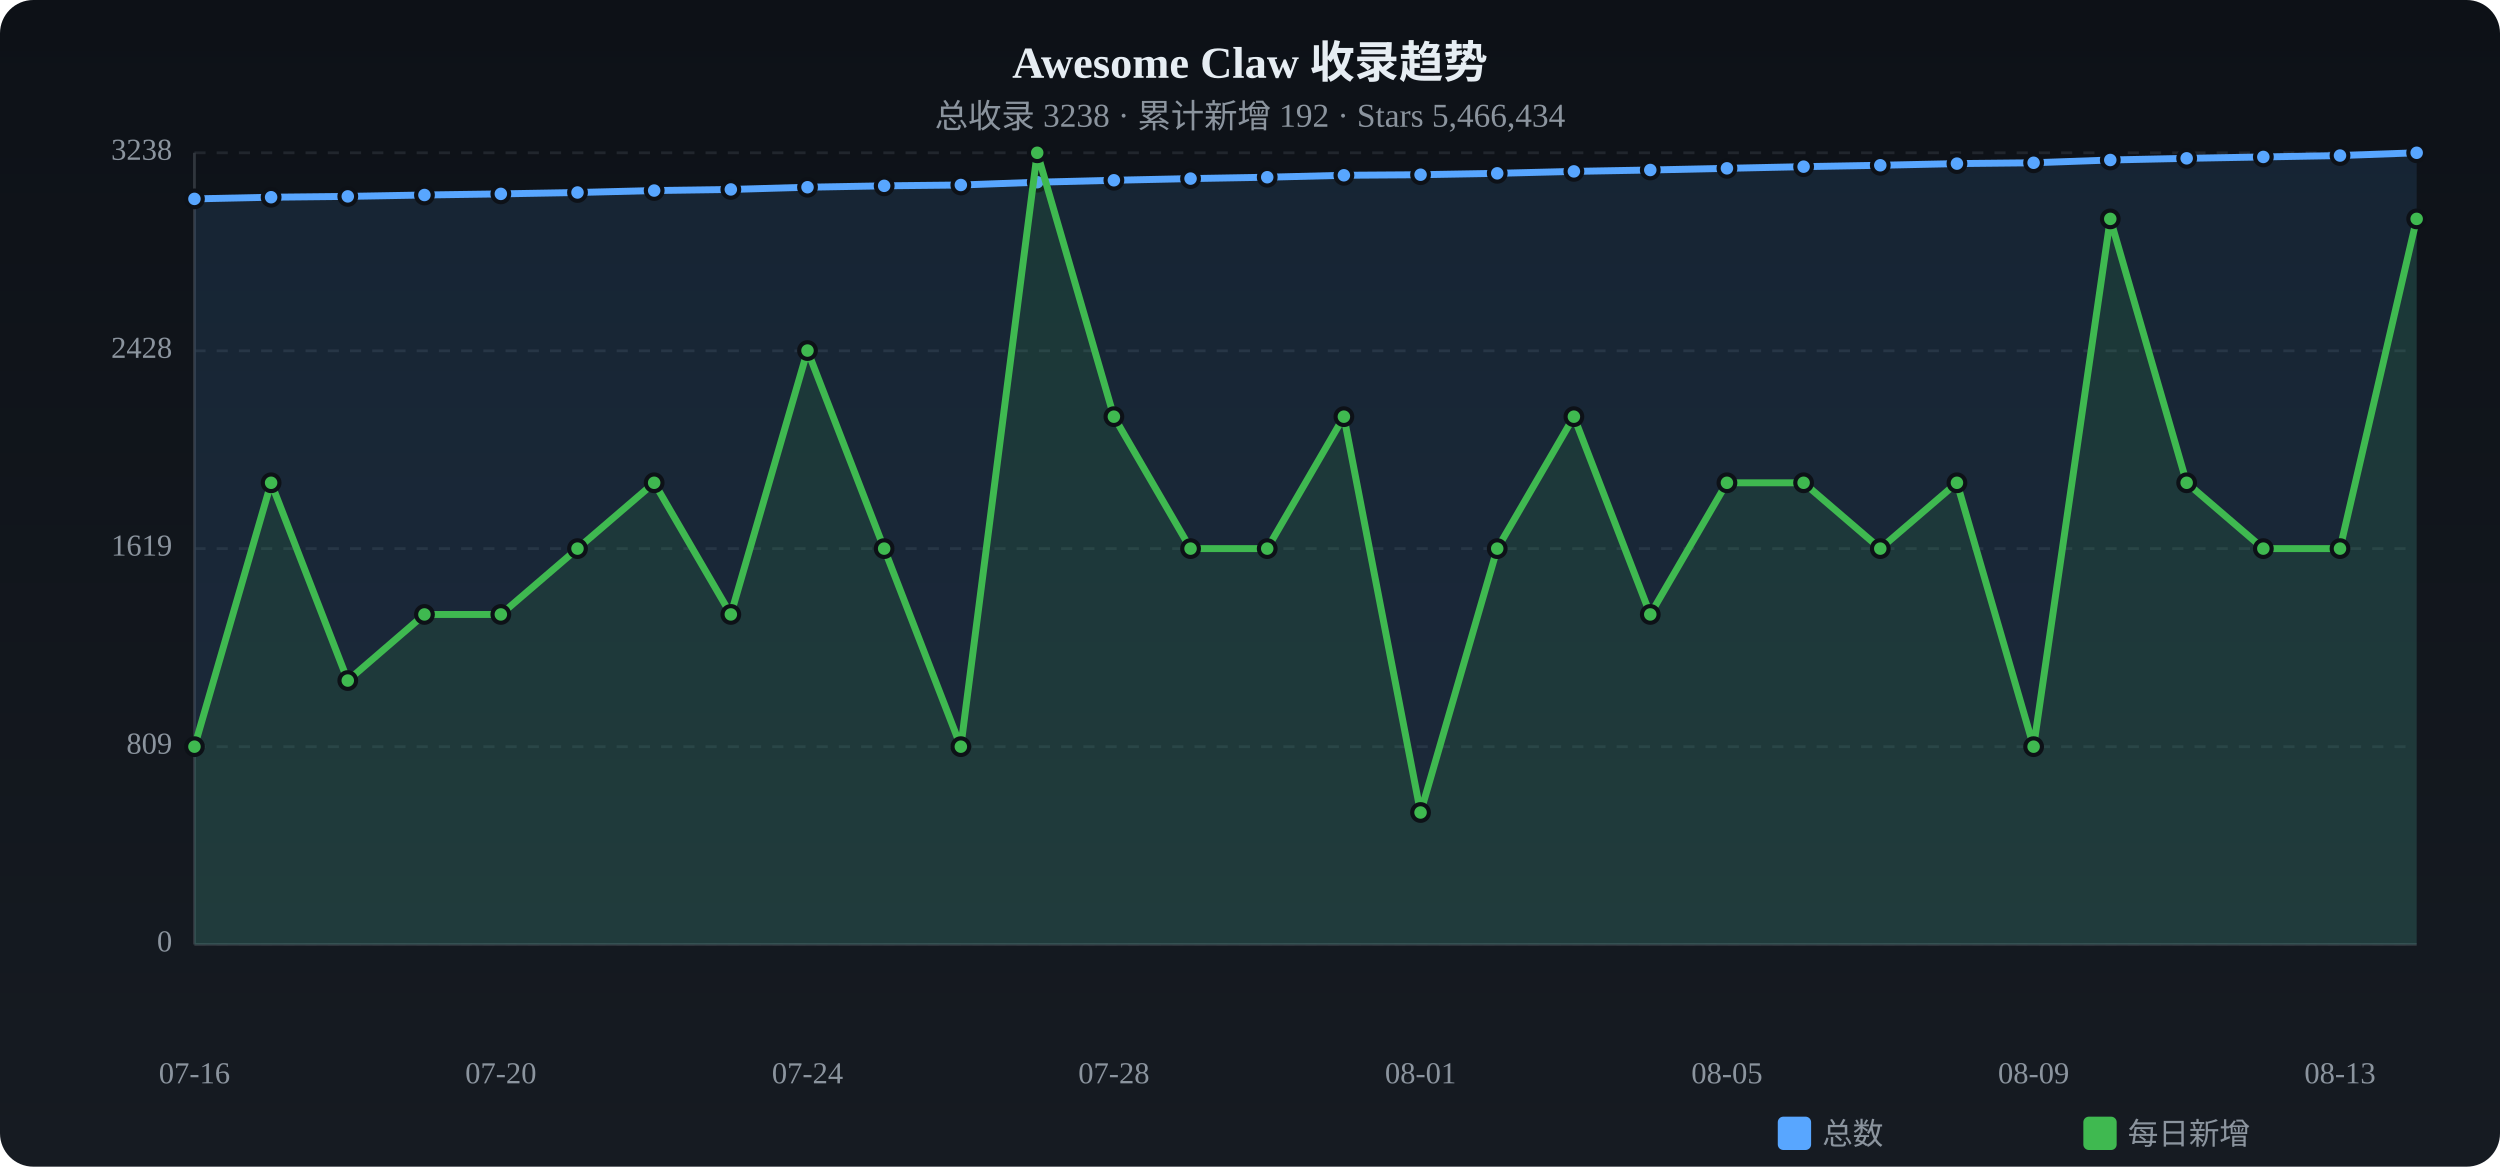
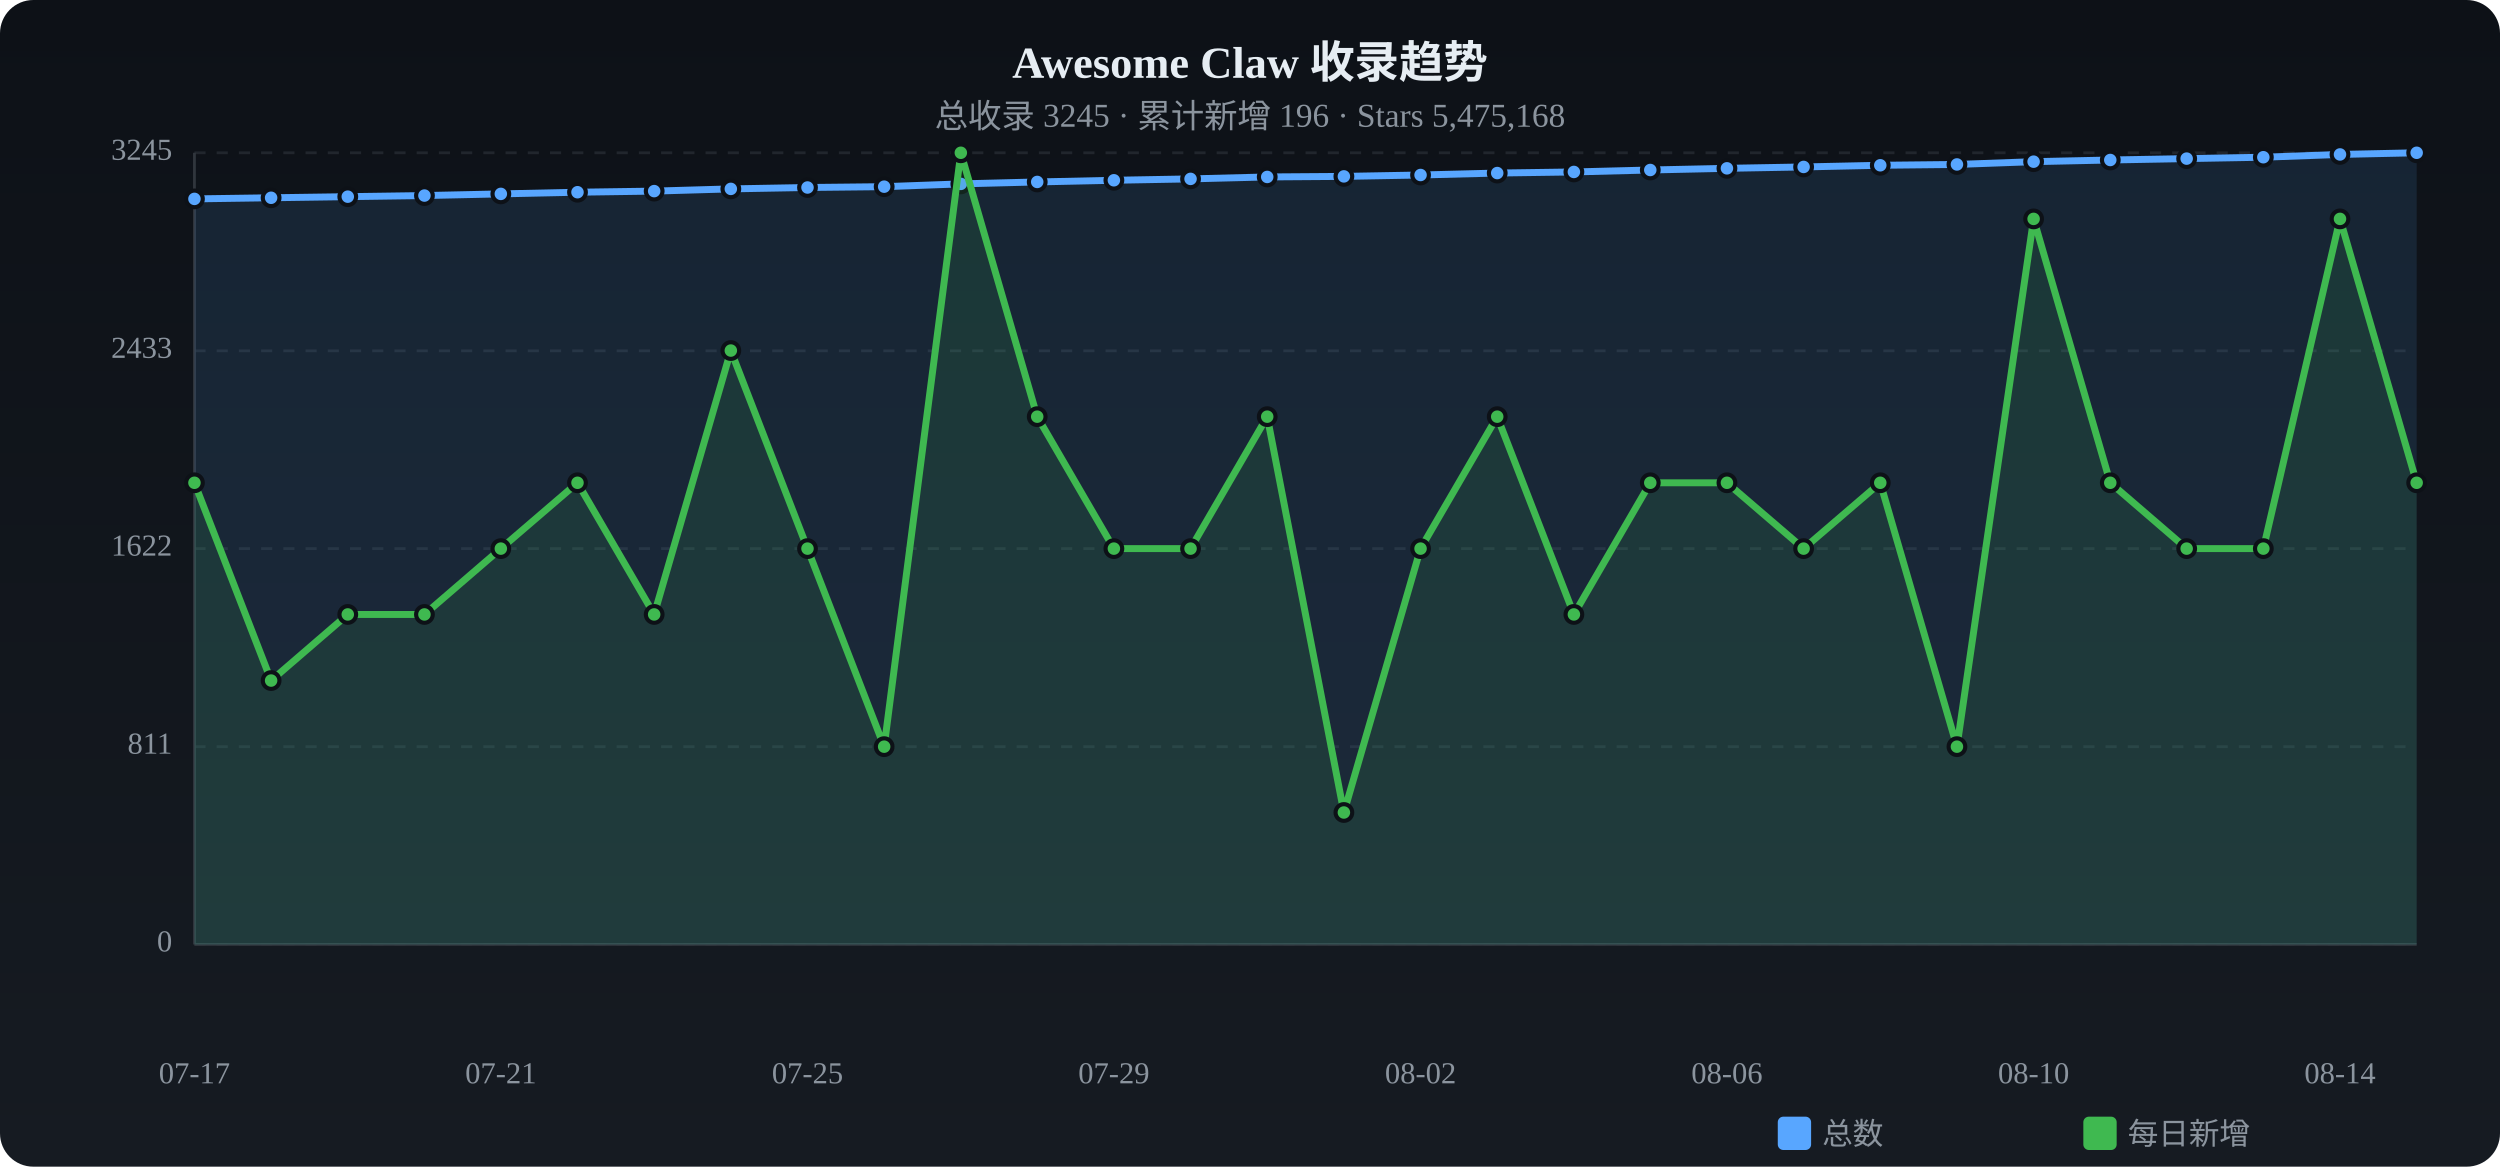
<svg xmlns="http://www.w3.org/2000/svg" viewBox="0 0 900 420" width="900" height="420">
  <defs>
    <linearGradient id="tbg" x1="0%" y1="0%" x2="0%" y2="100%">
      <stop offset="0%" stop-color="#0d1117" />
      <stop offset="100%" stop-color="#161b22" />
    </linearGradient>
  </defs>
  <rect width="900" height="420" rx="12" fill="url(#tbg)" />
  <text x="450.0" y="28" text-anchor="middle" fill="#e6edf3" font-size="16" font-weight="bold">Awesome Claw 收录趋势</text>
-   <text x="450.0" y="46" text-anchor="middle" fill="#8b949e" font-size="12">总收录 3238 · 累计新增 192 · Stars 5,466,434</text>
+   <text x="450.0" y="46" text-anchor="middle" fill="#8b949e" font-size="12">总收录 3245 · 累计新增 196 · Stars 5,475,168</text>
  <text x="62" y="340.0" text-anchor="end" fill="#8b949e" font-size="11" dominant-baseline="middle">0</text>
  <line x1="70" y1="340.0" x2="870" y2="340.0" stroke="#21262d" stroke-dasharray="4 4" />
-   <text x="62" y="268.8" text-anchor="end" fill="#8b949e" font-size="11" dominant-baseline="middle">809</text>
+   <text x="62" y="268.8" text-anchor="end" fill="#8b949e" font-size="11" dominant-baseline="middle">811</text>
  <line x1="70" y1="268.8" x2="870" y2="268.8" stroke="#21262d" stroke-dasharray="4 4" />
-   <text x="62" y="197.5" text-anchor="end" fill="#8b949e" font-size="11" dominant-baseline="middle">1619</text>
+   <text x="62" y="197.5" text-anchor="end" fill="#8b949e" font-size="11" dominant-baseline="middle">1622</text>
  <line x1="70" y1="197.5" x2="870" y2="197.5" stroke="#21262d" stroke-dasharray="4 4" />
-   <text x="62" y="126.3" text-anchor="end" fill="#8b949e" font-size="11" dominant-baseline="middle">2428</text>
+   <text x="62" y="126.3" text-anchor="end" fill="#8b949e" font-size="11" dominant-baseline="middle">2433</text>
  <line x1="70" y1="126.3" x2="870" y2="126.3" stroke="#21262d" stroke-dasharray="4 4" />
-   <text x="62" y="55.0" text-anchor="end" fill="#8b949e" font-size="11" dominant-baseline="middle">3238</text>
+   <text x="62" y="55.0" text-anchor="end" fill="#8b949e" font-size="11" dominant-baseline="middle">3245</text>
  <line x1="70" y1="55.0" x2="870" y2="55.0" stroke="#21262d" stroke-dasharray="4 4" />
  <line x1="70" y1="55" x2="70" y2="340" stroke="#30363d" />
  <line x1="70" y1="340" x2="870" y2="340" stroke="#30363d" />
-   <path d="M70.0,71.6 L97.6,71.0 L125.2,70.7 L152.8,70.2 L180.3,69.8 L207.9,69.3 L235.5,68.6 L263.1,68.2 L290.7,67.4 L318.3,66.9 L345.9,66.6 L373.4,65.6 L401.0,64.9 L428.6,64.3 L456.2,63.8 L483.8,63.1 L511.4,62.9 L539.0,62.4 L566.6,61.7 L594.1,61.2 L621.7,60.6 L649.3,60.0 L676.9,59.5 L704.5,58.9 L732.1,58.6 L759.7,57.6 L787.2,57.0 L814.8,56.5 L842.4,56.0 L870.0,55.0 L870.0,340 L70.0,340 Z" fill="#58a6ff" opacity="0.12" />
-   <polyline points="70.0,71.6 97.6,71.0 125.2,70.7 152.8,70.2 180.3,69.8 207.9,69.3 235.5,68.6 263.1,68.2 290.7,67.4 318.3,66.9 345.9,66.6 373.4,65.6 401.0,64.9 428.6,64.3 456.2,63.8 483.8,63.1 511.4,62.9 539.0,62.4 566.6,61.7 594.1,61.2 621.7,60.6 649.3,60.0 676.9,59.5 704.5,58.9 732.1,58.6 759.7,57.6 787.2,57.0 814.8,56.5 842.4,56.0 870.0,55.0" fill="none" stroke="#58a6ff" stroke-width="2.5" stroke-linecap="round" stroke-linejoin="round" />
+   <path d="M70.0,71.6 L97.6,71.2 L125.2,70.8 L152.8,70.4 L180.3,69.8 L207.9,69.2 L235.5,68.8 L263.1,68.0 L290.7,67.5 L318.3,67.2 L345.9,66.2 L373.4,65.5 L401.0,64.9 L428.6,64.4 L456.2,63.7 L483.8,63.5 L511.4,63.0 L539.0,62.3 L566.6,61.9 L594.1,61.2 L621.7,60.6 L649.3,60.1 L676.9,59.5 L704.5,59.2 L732.1,58.2 L759.7,57.6 L787.2,57.1 L814.8,56.6 L842.4,55.6 L870.0,55.0 L870.0,340 L70.0,340 Z" fill="#58a6ff" opacity="0.12" />
+   <polyline points="70.0,71.6 97.6,71.2 125.2,70.8 152.8,70.4 180.3,69.8 207.9,69.2 235.5,68.8 263.1,68.0 290.7,67.5 318.3,67.2 345.9,66.2 373.4,65.5 401.0,64.9 428.6,64.4 456.2,63.7 483.8,63.5 511.4,63.0 539.0,62.3 566.6,61.9 594.1,61.2 621.7,60.6 649.3,60.1 676.9,59.5 704.5,59.2 732.1,58.2 759.7,57.6 787.2,57.1 814.8,56.6 842.4,55.6 870.0,55.0" fill="none" stroke="#58a6ff" stroke-width="2.5" stroke-linecap="round" stroke-linejoin="round" />
  <circle cx="70.0" cy="71.6" r="3" fill="#58a6ff" stroke="#0d1117" stroke-width="1.5" />
-   <circle cx="97.6" cy="71.0" r="3" fill="#58a6ff" stroke="#0d1117" stroke-width="1.5" />
-   <circle cx="125.2" cy="70.7" r="3" fill="#58a6ff" stroke="#0d1117" stroke-width="1.5" />
-   <circle cx="152.8" cy="70.2" r="3" fill="#58a6ff" stroke="#0d1117" stroke-width="1.5" />
+   <circle cx="97.6" cy="71.2" r="3" fill="#58a6ff" stroke="#0d1117" stroke-width="1.5" />
+   <circle cx="125.2" cy="70.8" r="3" fill="#58a6ff" stroke="#0d1117" stroke-width="1.5" />
+   <circle cx="152.8" cy="70.4" r="3" fill="#58a6ff" stroke="#0d1117" stroke-width="1.5" />
  <circle cx="180.3" cy="69.8" r="3" fill="#58a6ff" stroke="#0d1117" stroke-width="1.5" />
-   <circle cx="207.9" cy="69.3" r="3" fill="#58a6ff" stroke="#0d1117" stroke-width="1.5" />
-   <circle cx="235.5" cy="68.6" r="3" fill="#58a6ff" stroke="#0d1117" stroke-width="1.5" />
-   <circle cx="263.1" cy="68.2" r="3" fill="#58a6ff" stroke="#0d1117" stroke-width="1.5" />
-   <circle cx="290.7" cy="67.4" r="3" fill="#58a6ff" stroke="#0d1117" stroke-width="1.5" />
-   <circle cx="318.3" cy="66.9" r="3" fill="#58a6ff" stroke="#0d1117" stroke-width="1.5" />
-   <circle cx="345.9" cy="66.6" r="3" fill="#58a6ff" stroke="#0d1117" stroke-width="1.5" />
-   <circle cx="373.4" cy="65.6" r="3" fill="#58a6ff" stroke="#0d1117" stroke-width="1.5" />
+   <circle cx="207.9" cy="69.2" r="3" fill="#58a6ff" stroke="#0d1117" stroke-width="1.5" />
+   <circle cx="235.5" cy="68.8" r="3" fill="#58a6ff" stroke="#0d1117" stroke-width="1.5" />
+   <circle cx="263.1" cy="68.0" r="3" fill="#58a6ff" stroke="#0d1117" stroke-width="1.5" />
+   <circle cx="290.7" cy="67.5" r="3" fill="#58a6ff" stroke="#0d1117" stroke-width="1.5" />
+   <circle cx="318.3" cy="67.2" r="3" fill="#58a6ff" stroke="#0d1117" stroke-width="1.5" />
+   <circle cx="345.9" cy="66.2" r="3" fill="#58a6ff" stroke="#0d1117" stroke-width="1.5" />
+   <circle cx="373.4" cy="65.5" r="3" fill="#58a6ff" stroke="#0d1117" stroke-width="1.5" />
  <circle cx="401.0" cy="64.9" r="3" fill="#58a6ff" stroke="#0d1117" stroke-width="1.5" />
-   <circle cx="428.6" cy="64.3" r="3" fill="#58a6ff" stroke="#0d1117" stroke-width="1.5" />
-   <circle cx="456.2" cy="63.8" r="3" fill="#58a6ff" stroke="#0d1117" stroke-width="1.5" />
-   <circle cx="483.8" cy="63.1" r="3" fill="#58a6ff" stroke="#0d1117" stroke-width="1.5" />
-   <circle cx="511.4" cy="62.9" r="3" fill="#58a6ff" stroke="#0d1117" stroke-width="1.5" />
-   <circle cx="539.0" cy="62.4" r="3" fill="#58a6ff" stroke="#0d1117" stroke-width="1.5" />
-   <circle cx="566.6" cy="61.7" r="3" fill="#58a6ff" stroke="#0d1117" stroke-width="1.5" />
+   <circle cx="428.6" cy="64.4" r="3" fill="#58a6ff" stroke="#0d1117" stroke-width="1.5" />
+   <circle cx="456.2" cy="63.7" r="3" fill="#58a6ff" stroke="#0d1117" stroke-width="1.5" />
+   <circle cx="483.8" cy="63.5" r="3" fill="#58a6ff" stroke="#0d1117" stroke-width="1.5" />
+   <circle cx="511.4" cy="63.0" r="3" fill="#58a6ff" stroke="#0d1117" stroke-width="1.5" />
+   <circle cx="539.0" cy="62.3" r="3" fill="#58a6ff" stroke="#0d1117" stroke-width="1.5" />
+   <circle cx="566.6" cy="61.9" r="3" fill="#58a6ff" stroke="#0d1117" stroke-width="1.5" />
  <circle cx="594.1" cy="61.2" r="3" fill="#58a6ff" stroke="#0d1117" stroke-width="1.5" />
  <circle cx="621.7" cy="60.6" r="3" fill="#58a6ff" stroke="#0d1117" stroke-width="1.5" />
-   <circle cx="649.3" cy="60.0" r="3" fill="#58a6ff" stroke="#0d1117" stroke-width="1.5" />
+   <circle cx="649.3" cy="60.1" r="3" fill="#58a6ff" stroke="#0d1117" stroke-width="1.5" />
  <circle cx="676.9" cy="59.5" r="3" fill="#58a6ff" stroke="#0d1117" stroke-width="1.5" />
-   <circle cx="704.5" cy="58.9" r="3" fill="#58a6ff" stroke="#0d1117" stroke-width="1.5" />
-   <circle cx="732.1" cy="58.6" r="3" fill="#58a6ff" stroke="#0d1117" stroke-width="1.5" />
+   <circle cx="704.5" cy="59.2" r="3" fill="#58a6ff" stroke="#0d1117" stroke-width="1.5" />
+   <circle cx="732.1" cy="58.2" r="3" fill="#58a6ff" stroke="#0d1117" stroke-width="1.5" />
  <circle cx="759.7" cy="57.6" r="3" fill="#58a6ff" stroke="#0d1117" stroke-width="1.5" />
-   <circle cx="787.2" cy="57.0" r="3" fill="#58a6ff" stroke="#0d1117" stroke-width="1.5" />
-   <circle cx="814.8" cy="56.5" r="3" fill="#58a6ff" stroke="#0d1117" stroke-width="1.5" />
-   <circle cx="842.4" cy="56.0" r="3" fill="#58a6ff" stroke="#0d1117" stroke-width="1.5" />
+   <circle cx="787.2" cy="57.1" r="3" fill="#58a6ff" stroke="#0d1117" stroke-width="1.5" />
+   <circle cx="814.8" cy="56.6" r="3" fill="#58a6ff" stroke="#0d1117" stroke-width="1.5" />
+   <circle cx="842.4" cy="55.6" r="3" fill="#58a6ff" stroke="#0d1117" stroke-width="1.5" />
  <circle cx="870.0" cy="55.0" r="3" fill="#58a6ff" stroke="#0d1117" stroke-width="1.5" />
-   <path d="M70.0,268.8 L97.6,173.8 L125.2,245.0 L152.8,221.2 L180.3,221.2 L207.9,197.5 L235.5,173.8 L263.1,221.2 L290.7,126.2 L318.3,197.5 L345.9,268.8 L373.4,55.0 L401.0,150.0 L428.6,197.5 L456.2,197.5 L483.8,150.0 L511.4,292.5 L539.0,197.5 L566.6,150.0 L594.1,221.2 L621.7,173.8 L649.3,173.8 L676.9,197.5 L704.5,173.8 L732.1,268.8 L759.7,78.8 L787.2,173.8 L814.8,197.5 L842.4,197.5 L870.0,78.8 L870.0,340 L70.0,340 Z" fill="#3fb950" opacity="0.12" />
-   <polyline points="70.0,268.8 97.6,173.8 125.2,245.0 152.8,221.2 180.3,221.2 207.9,197.5 235.5,173.8 263.1,221.2 290.7,126.2 318.3,197.5 345.9,268.8 373.4,55.0 401.0,150.0 428.6,197.5 456.2,197.5 483.8,150.0 511.4,292.5 539.0,197.5 566.6,150.0 594.1,221.2 621.7,173.8 649.3,173.8 676.9,197.5 704.5,173.8 732.1,268.8 759.7,78.8 787.2,173.8 814.8,197.5 842.4,197.5 870.0,78.8" fill="none" stroke="#3fb950" stroke-width="2.5" stroke-linecap="round" stroke-linejoin="round" />
-   <circle cx="70.0" cy="268.8" r="3" fill="#3fb950" stroke="#0d1117" stroke-width="1.5" />
-   <circle cx="97.6" cy="173.8" r="3" fill="#3fb950" stroke="#0d1117" stroke-width="1.5" />
-   <circle cx="125.2" cy="245.0" r="3" fill="#3fb950" stroke="#0d1117" stroke-width="1.5" />
+   <path d="M70.0,173.8 L97.6,245.0 L125.2,221.2 L152.8,221.2 L180.3,197.5 L207.9,173.8 L235.5,221.2 L263.1,126.2 L290.7,197.5 L318.3,268.8 L345.9,55.0 L373.4,150.0 L401.0,197.5 L428.6,197.5 L456.2,150.0 L483.8,292.5 L511.4,197.5 L539.0,150.0 L566.6,221.2 L594.1,173.8 L621.7,173.8 L649.3,197.5 L676.9,173.8 L704.5,268.8 L732.1,78.8 L759.7,173.8 L787.2,197.5 L814.8,197.5 L842.4,78.8 L870.0,173.8 L870.0,340 L70.0,340 Z" fill="#3fb950" opacity="0.12" />
+   <polyline points="70.0,173.8 97.6,245.0 125.2,221.2 152.8,221.2 180.3,197.5 207.9,173.8 235.5,221.2 263.1,126.2 290.7,197.5 318.3,268.8 345.9,55.0 373.4,150.0 401.0,197.5 428.6,197.5 456.2,150.0 483.8,292.5 511.4,197.5 539.0,150.0 566.6,221.2 594.1,173.8 621.7,173.8 649.3,197.5 676.9,173.8 704.5,268.8 732.1,78.8 759.7,173.8 787.2,197.5 814.8,197.5 842.4,78.8 870.0,173.8" fill="none" stroke="#3fb950" stroke-width="2.5" stroke-linecap="round" stroke-linejoin="round" />
+   <circle cx="70.0" cy="173.8" r="3" fill="#3fb950" stroke="#0d1117" stroke-width="1.5" />
+   <circle cx="97.6" cy="245.0" r="3" fill="#3fb950" stroke="#0d1117" stroke-width="1.5" />
+   <circle cx="125.2" cy="221.2" r="3" fill="#3fb950" stroke="#0d1117" stroke-width="1.5" />
  <circle cx="152.8" cy="221.2" r="3" fill="#3fb950" stroke="#0d1117" stroke-width="1.5" />
-   <circle cx="180.3" cy="221.2" r="3" fill="#3fb950" stroke="#0d1117" stroke-width="1.5" />
-   <circle cx="207.9" cy="197.5" r="3" fill="#3fb950" stroke="#0d1117" stroke-width="1.5" />
-   <circle cx="235.5" cy="173.8" r="3" fill="#3fb950" stroke="#0d1117" stroke-width="1.5" />
-   <circle cx="263.1" cy="221.2" r="3" fill="#3fb950" stroke="#0d1117" stroke-width="1.5" />
-   <circle cx="290.7" cy="126.2" r="3" fill="#3fb950" stroke="#0d1117" stroke-width="1.5" />
-   <circle cx="318.3" cy="197.5" r="3" fill="#3fb950" stroke="#0d1117" stroke-width="1.5" />
-   <circle cx="345.9" cy="268.8" r="3" fill="#3fb950" stroke="#0d1117" stroke-width="1.5" />
-   <circle cx="373.4" cy="55.0" r="3" fill="#3fb950" stroke="#0d1117" stroke-width="1.5" />
-   <circle cx="401.0" cy="150.0" r="3" fill="#3fb950" stroke="#0d1117" stroke-width="1.5" />
+   <circle cx="180.3" cy="197.5" r="3" fill="#3fb950" stroke="#0d1117" stroke-width="1.5" />
+   <circle cx="207.9" cy="173.8" r="3" fill="#3fb950" stroke="#0d1117" stroke-width="1.5" />
+   <circle cx="235.5" cy="221.2" r="3" fill="#3fb950" stroke="#0d1117" stroke-width="1.5" />
+   <circle cx="263.1" cy="126.2" r="3" fill="#3fb950" stroke="#0d1117" stroke-width="1.5" />
+   <circle cx="290.7" cy="197.5" r="3" fill="#3fb950" stroke="#0d1117" stroke-width="1.5" />
+   <circle cx="318.3" cy="268.8" r="3" fill="#3fb950" stroke="#0d1117" stroke-width="1.5" />
+   <circle cx="345.9" cy="55.0" r="3" fill="#3fb950" stroke="#0d1117" stroke-width="1.5" />
+   <circle cx="373.4" cy="150.0" r="3" fill="#3fb950" stroke="#0d1117" stroke-width="1.5" />
+   <circle cx="401.0" cy="197.5" r="3" fill="#3fb950" stroke="#0d1117" stroke-width="1.5" />
  <circle cx="428.6" cy="197.5" r="3" fill="#3fb950" stroke="#0d1117" stroke-width="1.5" />
-   <circle cx="456.2" cy="197.5" r="3" fill="#3fb950" stroke="#0d1117" stroke-width="1.5" />
-   <circle cx="483.8" cy="150.0" r="3" fill="#3fb950" stroke="#0d1117" stroke-width="1.5" />
-   <circle cx="511.4" cy="292.5" r="3" fill="#3fb950" stroke="#0d1117" stroke-width="1.5" />
-   <circle cx="539.0" cy="197.5" r="3" fill="#3fb950" stroke="#0d1117" stroke-width="1.5" />
-   <circle cx="566.6" cy="150.0" r="3" fill="#3fb950" stroke="#0d1117" stroke-width="1.5" />
-   <circle cx="594.1" cy="221.2" r="3" fill="#3fb950" stroke="#0d1117" stroke-width="1.5" />
+   <circle cx="456.2" cy="150.0" r="3" fill="#3fb950" stroke="#0d1117" stroke-width="1.5" />
+   <circle cx="483.8" cy="292.5" r="3" fill="#3fb950" stroke="#0d1117" stroke-width="1.5" />
+   <circle cx="511.4" cy="197.5" r="3" fill="#3fb950" stroke="#0d1117" stroke-width="1.5" />
+   <circle cx="539.0" cy="150.0" r="3" fill="#3fb950" stroke="#0d1117" stroke-width="1.5" />
+   <circle cx="566.6" cy="221.2" r="3" fill="#3fb950" stroke="#0d1117" stroke-width="1.5" />
+   <circle cx="594.1" cy="173.8" r="3" fill="#3fb950" stroke="#0d1117" stroke-width="1.5" />
  <circle cx="621.7" cy="173.8" r="3" fill="#3fb950" stroke="#0d1117" stroke-width="1.5" />
-   <circle cx="649.3" cy="173.8" r="3" fill="#3fb950" stroke="#0d1117" stroke-width="1.5" />
-   <circle cx="676.9" cy="197.5" r="3" fill="#3fb950" stroke="#0d1117" stroke-width="1.5" />
-   <circle cx="704.5" cy="173.8" r="3" fill="#3fb950" stroke="#0d1117" stroke-width="1.5" />
-   <circle cx="732.1" cy="268.8" r="3" fill="#3fb950" stroke="#0d1117" stroke-width="1.5" />
-   <circle cx="759.7" cy="78.8" r="3" fill="#3fb950" stroke="#0d1117" stroke-width="1.5" />
-   <circle cx="787.2" cy="173.8" r="3" fill="#3fb950" stroke="#0d1117" stroke-width="1.5" />
+   <circle cx="649.3" cy="197.5" r="3" fill="#3fb950" stroke="#0d1117" stroke-width="1.5" />
+   <circle cx="676.9" cy="173.8" r="3" fill="#3fb950" stroke="#0d1117" stroke-width="1.5" />
+   <circle cx="704.5" cy="268.8" r="3" fill="#3fb950" stroke="#0d1117" stroke-width="1.5" />
+   <circle cx="732.1" cy="78.8" r="3" fill="#3fb950" stroke="#0d1117" stroke-width="1.5" />
+   <circle cx="759.7" cy="173.8" r="3" fill="#3fb950" stroke="#0d1117" stroke-width="1.5" />
+   <circle cx="787.2" cy="197.5" r="3" fill="#3fb950" stroke="#0d1117" stroke-width="1.5" />
  <circle cx="814.8" cy="197.5" r="3" fill="#3fb950" stroke="#0d1117" stroke-width="1.5" />
-   <circle cx="842.4" cy="197.5" r="3" fill="#3fb950" stroke="#0d1117" stroke-width="1.5" />
-   <circle cx="870.0" cy="78.8" r="3" fill="#3fb950" stroke="#0d1117" stroke-width="1.5" />
-   <text x="70.0" y="390" text-anchor="middle" fill="#8b949e" font-size="11">07-16</text>
-   <text x="180.3" y="390" text-anchor="middle" fill="#8b949e" font-size="11">07-20</text>
-   <text x="290.7" y="390" text-anchor="middle" fill="#8b949e" font-size="11">07-24</text>
-   <text x="401.0" y="390" text-anchor="middle" fill="#8b949e" font-size="11">07-28</text>
-   <text x="511.4" y="390" text-anchor="middle" fill="#8b949e" font-size="11">08-01</text>
-   <text x="621.7" y="390" text-anchor="middle" fill="#8b949e" font-size="11">08-05</text>
-   <text x="732.1" y="390" text-anchor="middle" fill="#8b949e" font-size="11">08-09</text>
-   <text x="842.4" y="390" text-anchor="middle" fill="#8b949e" font-size="11">08-13</text>
+   <circle cx="842.4" cy="78.8" r="3" fill="#3fb950" stroke="#0d1117" stroke-width="1.5" />
+   <circle cx="870.0" cy="173.8" r="3" fill="#3fb950" stroke="#0d1117" stroke-width="1.5" />
+   <text x="70.0" y="390" text-anchor="middle" fill="#8b949e" font-size="11">07-17</text>
+   <text x="180.3" y="390" text-anchor="middle" fill="#8b949e" font-size="11">07-21</text>
+   <text x="290.7" y="390" text-anchor="middle" fill="#8b949e" font-size="11">07-25</text>
+   <text x="401.0" y="390" text-anchor="middle" fill="#8b949e" font-size="11">07-29</text>
+   <text x="511.4" y="390" text-anchor="middle" fill="#8b949e" font-size="11">08-02</text>
+   <text x="621.7" y="390" text-anchor="middle" fill="#8b949e" font-size="11">08-06</text>
+   <text x="732.1" y="390" text-anchor="middle" fill="#8b949e" font-size="11">08-10</text>
+   <text x="842.4" y="390" text-anchor="middle" fill="#8b949e" font-size="11">08-14</text>
  <rect x="640" y="402" width="12" height="12" rx="2" fill="#58a6ff" />
  <text x="656" y="412" fill="#8b949e" font-size="11">总数</text>
  <rect x="750" y="402" width="12" height="12" rx="2" fill="#3fb950" />
  <text x="766" y="412" fill="#8b949e" font-size="11">每日新增</text>
</svg>
